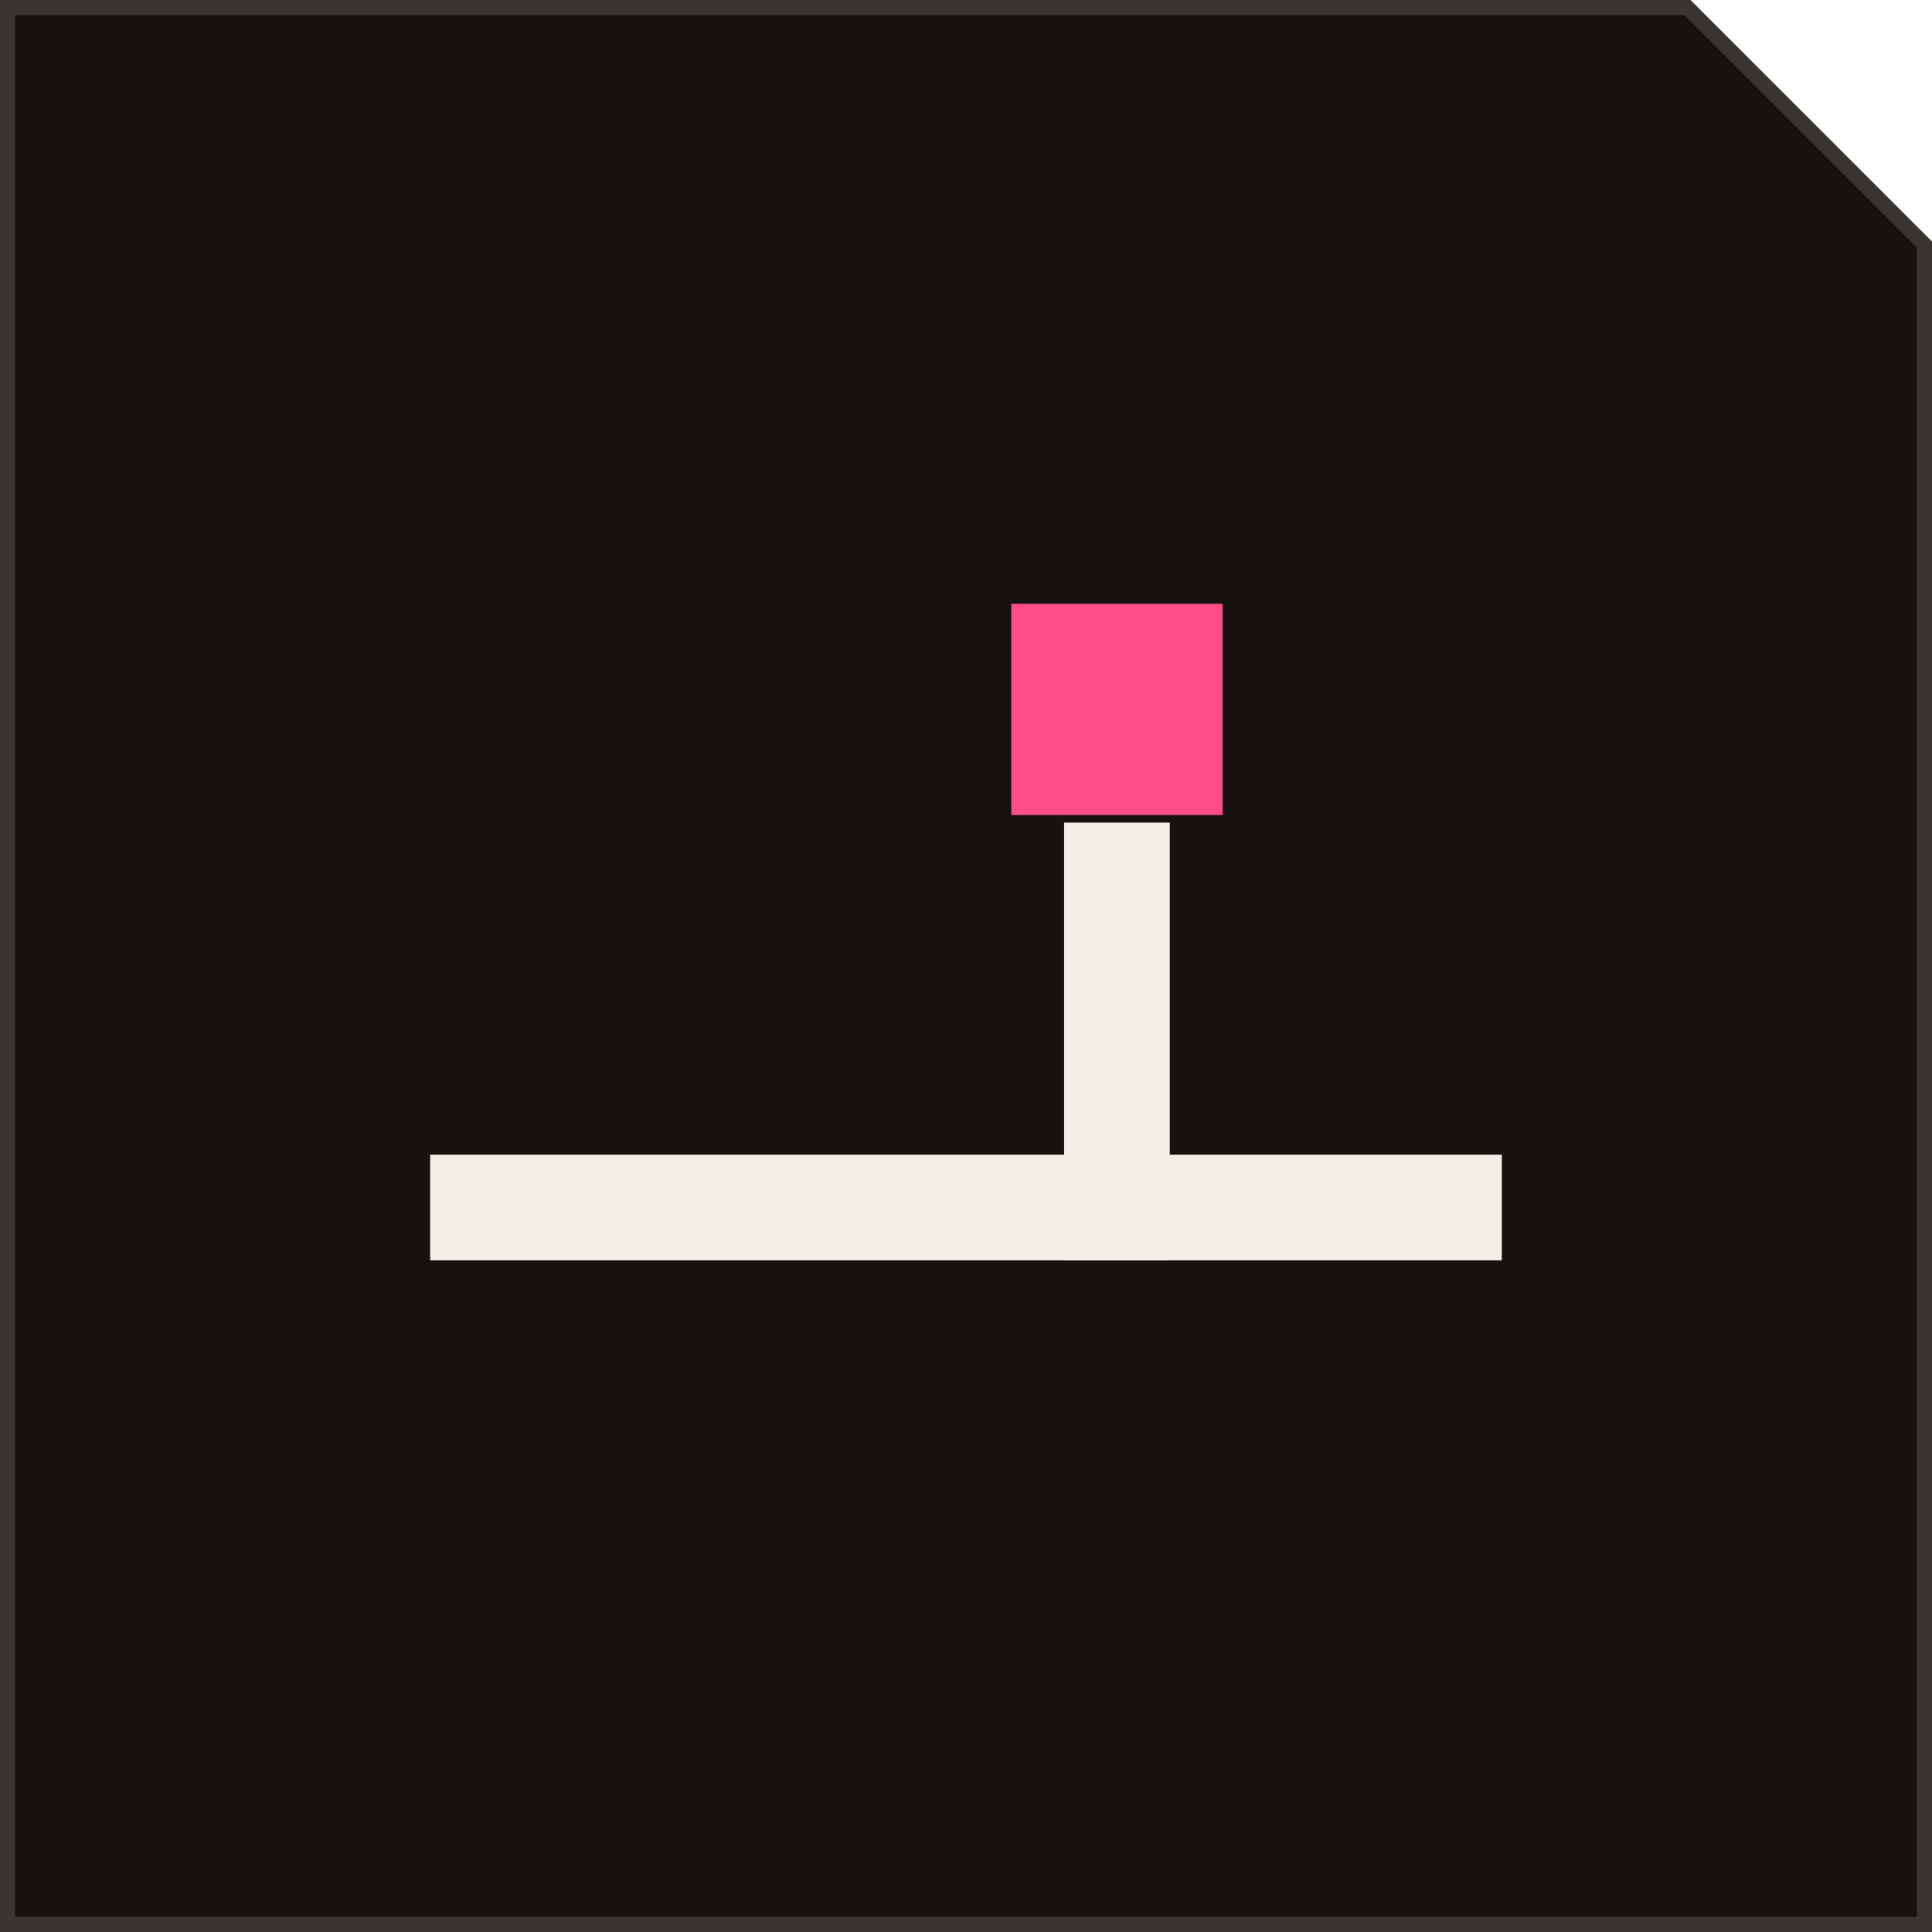
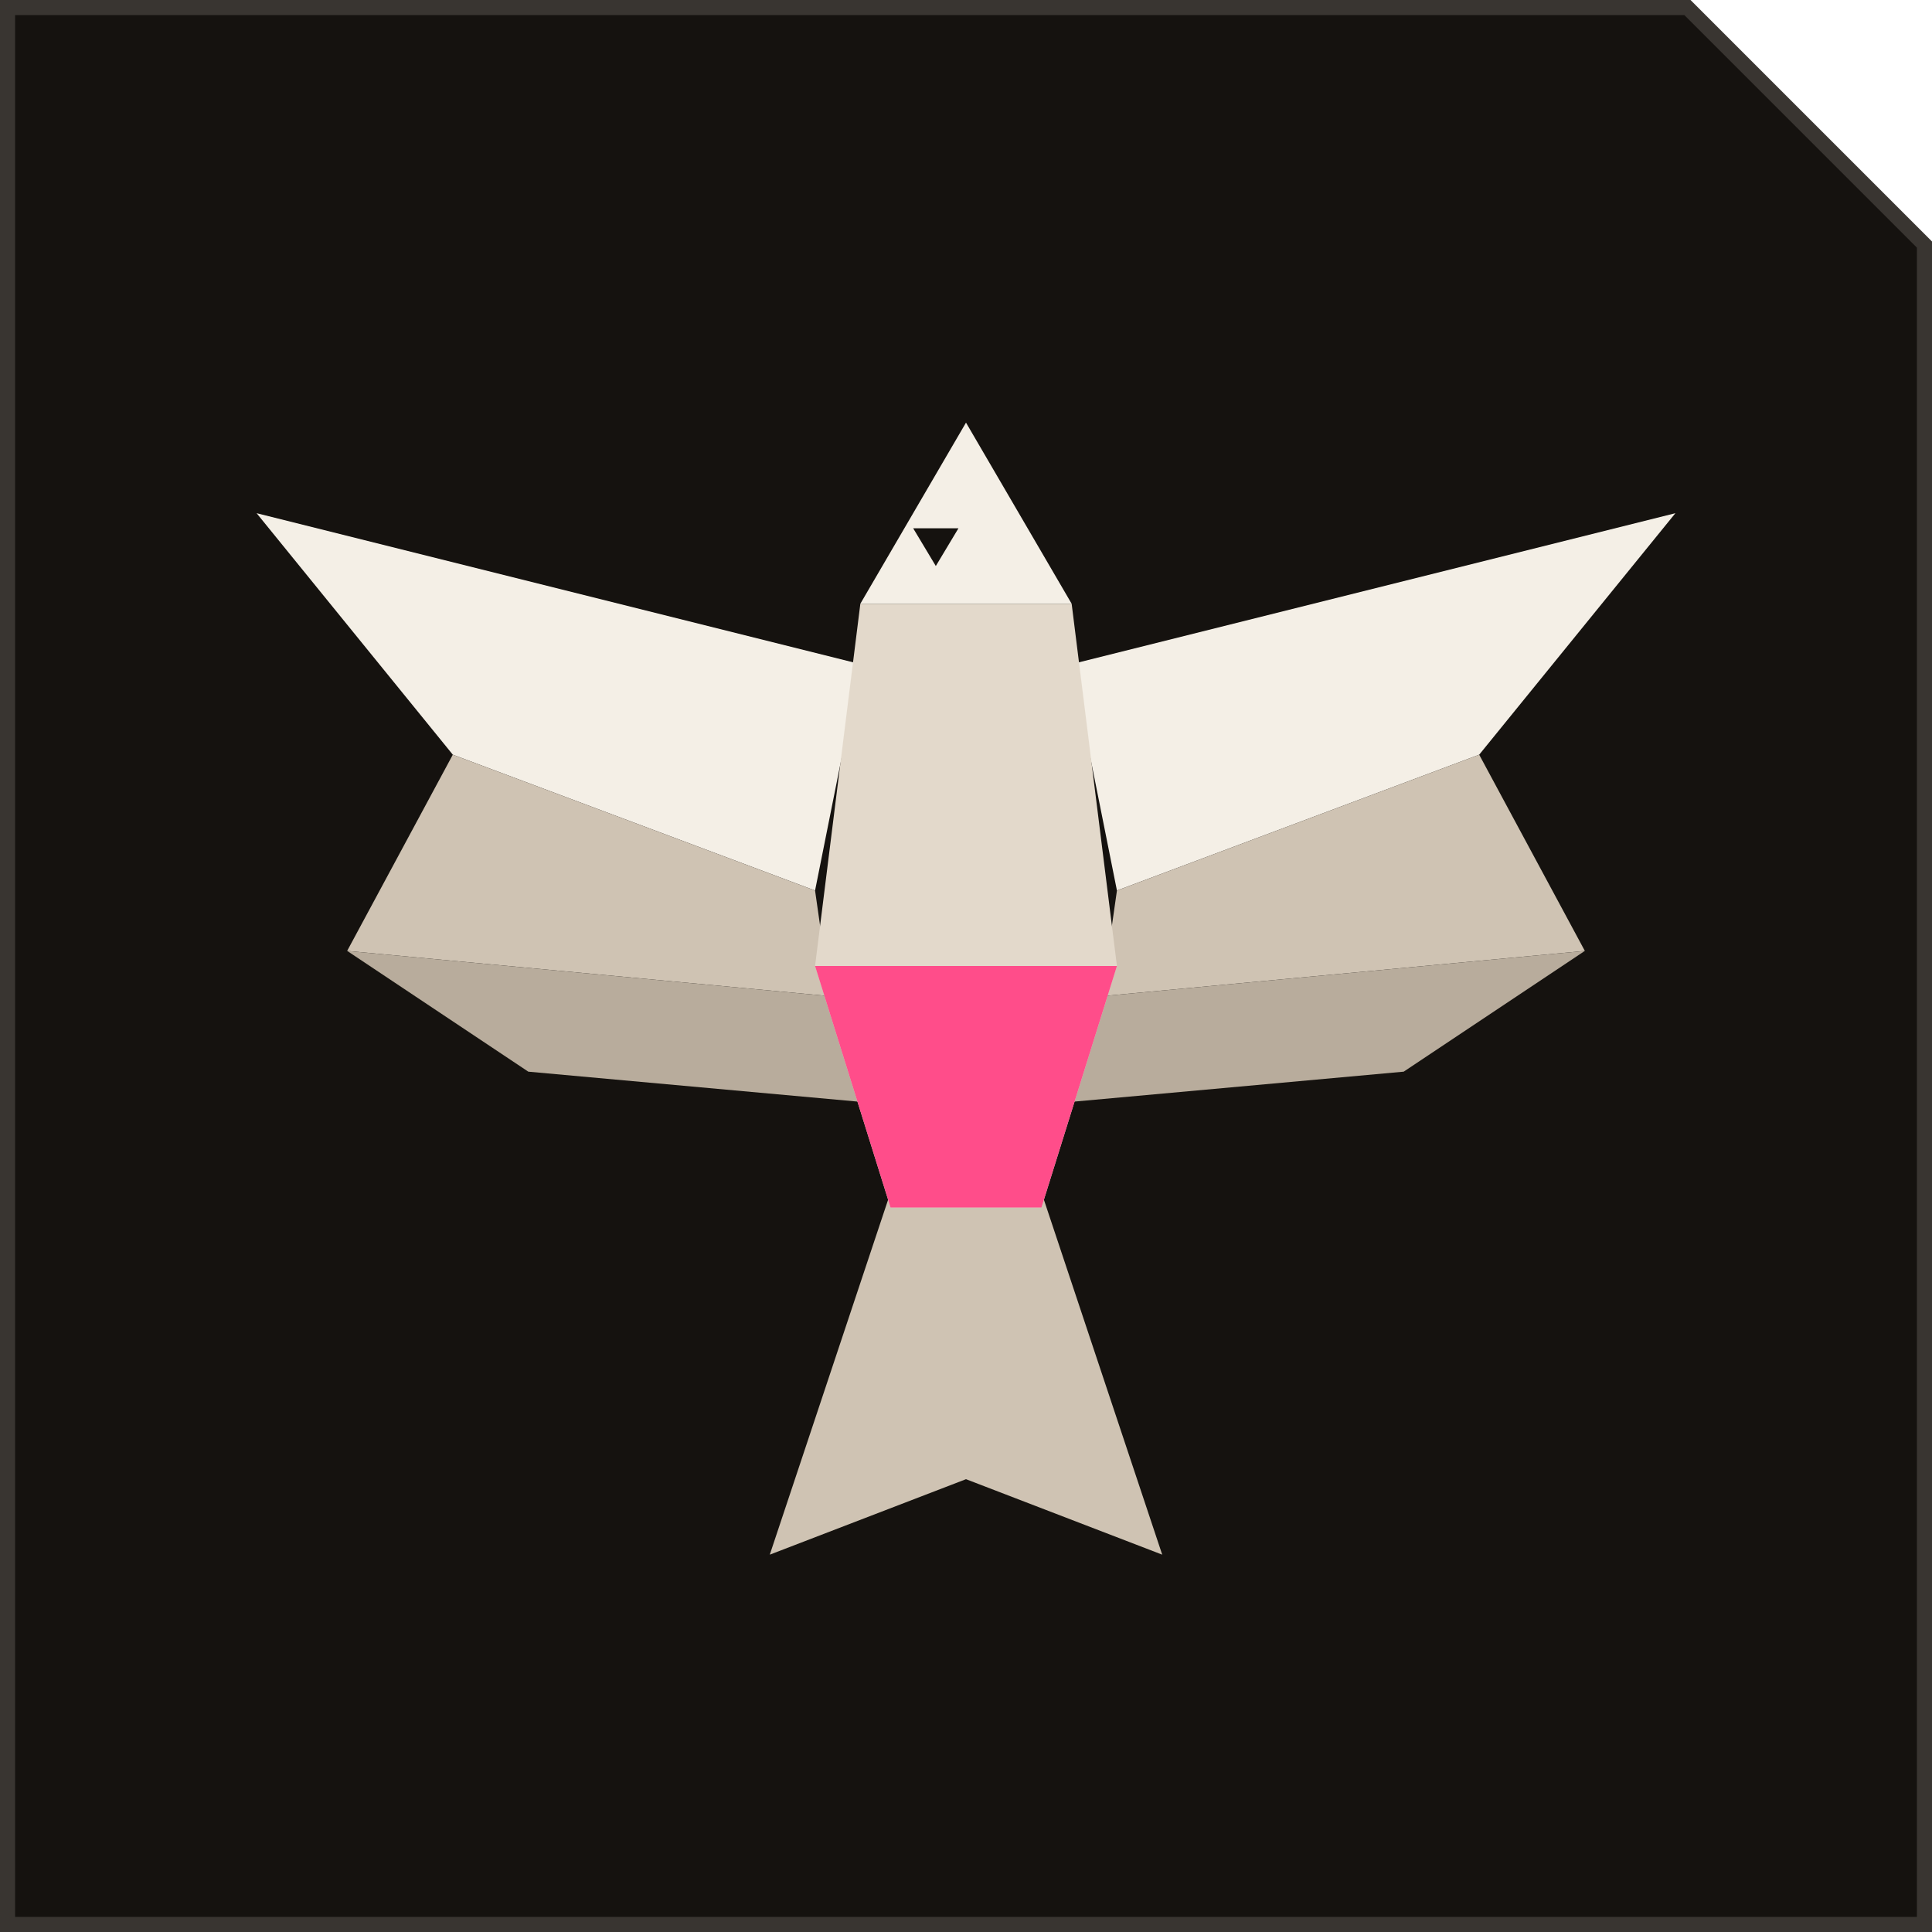
<svg xmlns="http://www.w3.org/2000/svg" viewBox="0 0 256 256" role="img" aria-label="Kestrel">
  <path d="M0 0H224L256 32V256H0Z" fill="#15120F" />
  <path d="M1 1H223.6L255 32.4V255H1Z" fill="none" stroke="#F4EFE6" stroke-opacity="0.16" stroke-width="2" />
-   <path d="M64 160H192" fill="none" stroke="#F4EFE6" stroke-width="14" stroke-linecap="square" stroke-linejoin="miter" />
-   <path d="M148 116V160" fill="none" stroke="#F4EFE6" stroke-width="14" stroke-linecap="square" stroke-linejoin="miter" />
-   <path d="M134 80H162V108H134Z" fill="#FF4D8A" />
+   <polygon points="114,88 34,68 60,100 108,118" fill="#F4EFE6" />
+   <polygon points="142,88 222,68 196,100 148,118" fill="#F4EFE6" />
+   <polygon points="108,118 60,100 46,126 110,132" fill="#CFC3B3" />
+   <polygon points="148,118 196,100 210,126 146,132" fill="#CFC3B3" />
+   <polygon points="110,132 46,126 70,142 114,146" fill="#B8AC9C" />
+   <polygon points="146,132 210,126 186,142 142,146" fill="#B8AC9C" />
+   <polygon points="118,158 138,158 154,206 128,196 102,206" fill="#CFC3B3" />
+   <polygon points="114,80 142,80 148,128 138,160 118,160 108,128" fill="#E3D9CB" />
+   <polygon points="108,128 148,128 138,160 118,160" fill="#FF4D8A" />
+   <polygon points="128,56 114,80 142,80" fill="#F4EFE6" />
+   <polygon points="121,70 127,70 124,75" fill="#15120F" />
</svg>
